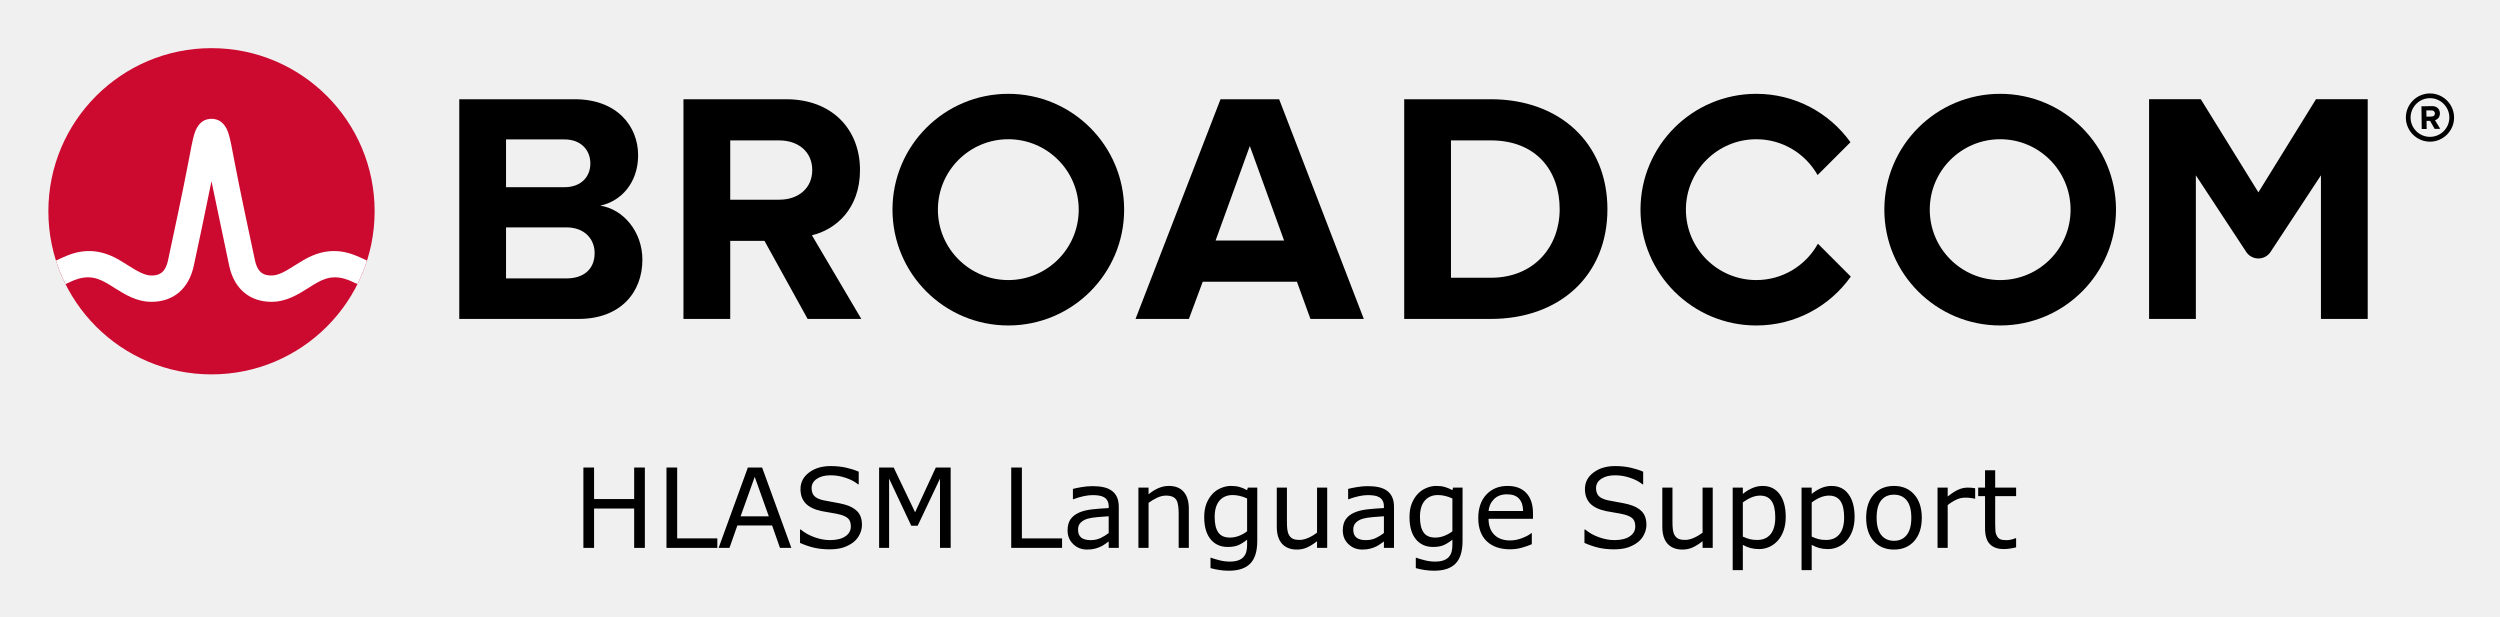
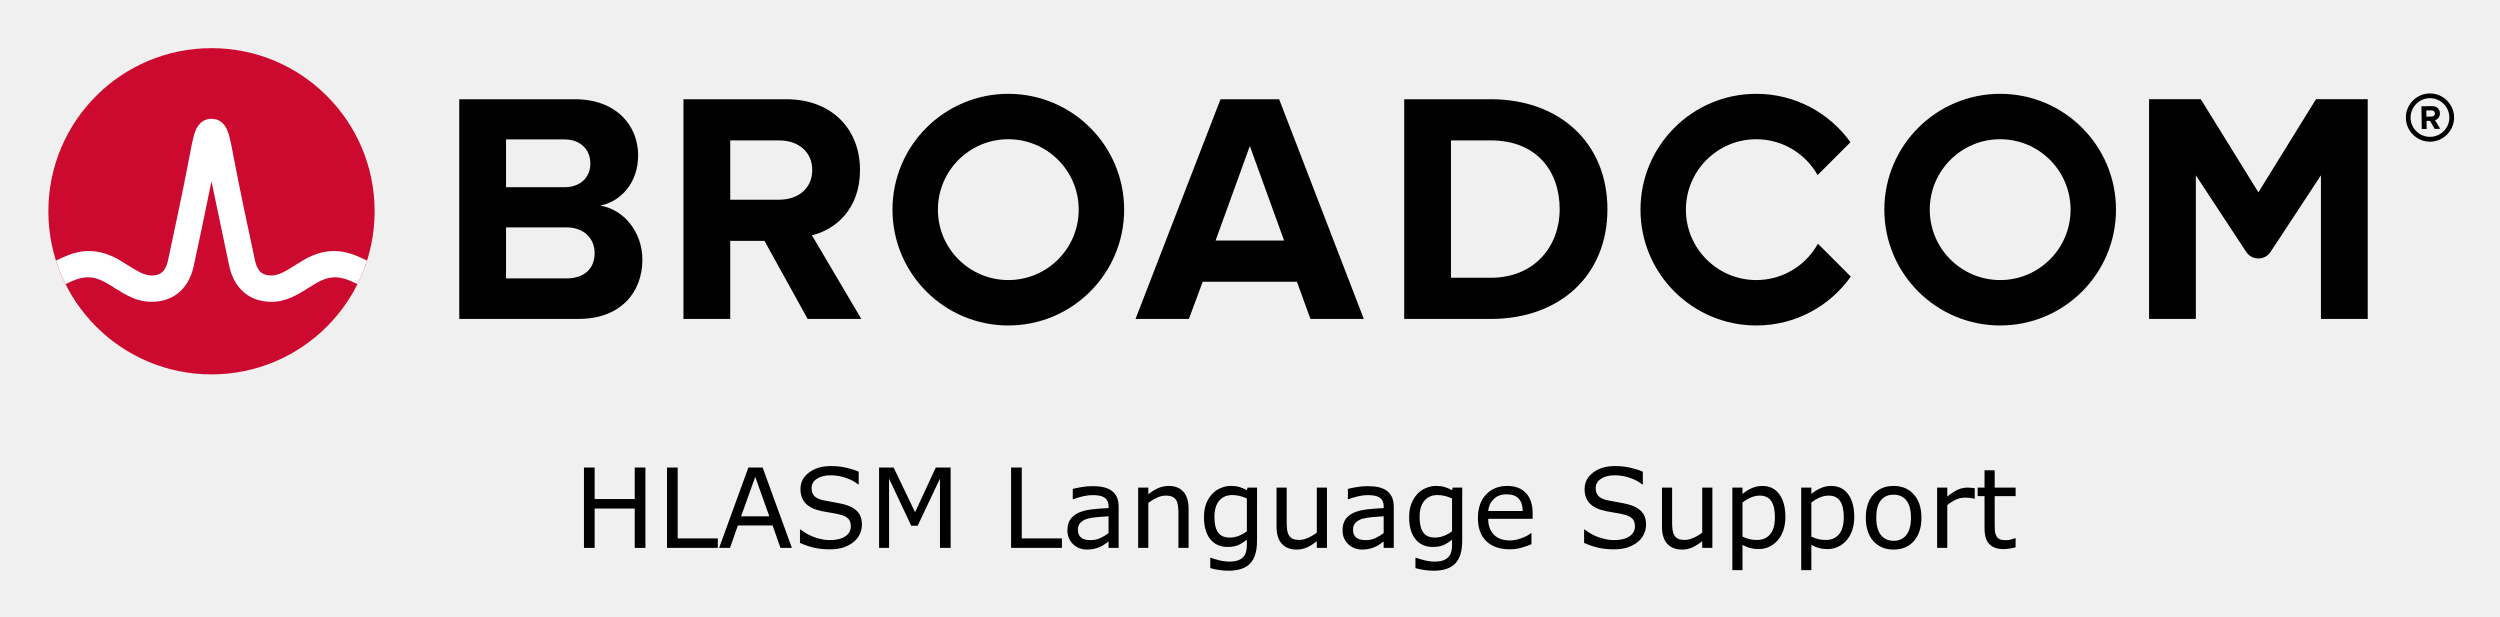
<svg xmlns="http://www.w3.org/2000/svg" xmlns:xlink="http://www.w3.org/1999/xlink" role="img" viewBox="-4.53 -4.53 248.82 61.32">
  <path d="M237.32 9.09c-1.06 0-1.93-.86-1.93-1.92s.87-1.93 1.93-1.93 1.93.87 1.93 1.93-.87 1.92-1.93 1.92m0-4.32c-1.32 0-2.4 1.08-2.4 2.4 0 1.32 1.08 2.4 2.4 2.4 1.32 0 2.4-1.08 2.4-2.4 0-1.32-1.08-2.4-2.4-2.4" />
  <path d="M237.48 7.07l-.51.01-.01-.62h.51c.19-.01.34.11.34.3.01.19-.14.31-.33.31m.83-.32c-.01-.42-.3-.72-.77-.72l-1.07.02.03 2.26h.49l-.01-.81h.35l.46.8.55-.01-.52-.86c.24-.06.49-.28.49-.68M51.834 23.18h-5.999V9.347h5.835c1.574 0 2.557 1.016 2.557 2.393 0 1.377-.983 2.36-2.557 2.36H45v4h6.834c1.836 0 2.819 1.18 2.819 2.556 0 1.574-1.049 2.525-2.819 2.525m3.376-7.245c2.066-.426 3.771-2.262 3.771-5.015 0-2.918-2.131-5.573-6.295-5.573h-11.506v21.865h11.867c4.163 0 6.359-2.623 6.359-5.901 0-2.754-1.868-5.015-4.196-5.376m17.823-.59H68v4.098h3.558l4.294 7.769h5.343l-4.917-8.327c2.361-.557 4.786-2.622 4.786-6.49m0 0c0-4.065-2.786-7.048-7.343-7.048h-10.228v21.865h4.655V9.445h4.885c1.869 0 3.278 1.114 3.278 2.95s-1.409 2.95-3.278 2.95m43.421 4.065l3.409-9.408 3.41 9.408zm.492-14.063l-8.458 21.865h5.31l1.377-3.704h9.376l1.344 3.704h5.311l-8.425-21.865zm26.904 17.767h-3.967v-13.67h3.967c4.491 0 6.851 2.983 6.851 6.852 0 3.704-2.524 6.818-6.851 6.818m0-17.767h-8.622v21.865h8.622c6.851 0 11.604-4.327 11.604-10.916s-4.753-10.949-11.604-10.949m82.127-.004l-5.734 9.27-5.734-9.27h-5.146v21.869h4.656v-14.293l5.012 7.622c.574.871 1.851.871 2.424 0l5.013-7.622v14.293h4.656V5.343z" />
  <path id="a" d="M95.825 23.344c-3.871 0-7.008-3.138-7.008-7.008 0-3.871 3.137-7.009 7.008-7.009 3.87 0 7.008 3.138 7.008 7.009 0 3.87-3.138 7.008-7.008 7.008m0-18.536c-6.367 0-11.528 5.161-11.528 11.528 0 6.366 5.161 11.527 11.528 11.527 6.366 0 11.528-5.161 11.528-11.527 0-6.367-5.162-11.528-11.528-11.528" />
  <path d="M176.404 19.727c-1.195 2.156-3.492 3.617-6.132 3.617-3.87 0-7.008-3.138-7.008-7.008 0-3.871 3.138-7.008 7.008-7.008 2.618 0 4.897 1.438 6.1 3.565l3.27-3.269c-2.092-2.915-5.508-4.816-9.37-4.816-6.367 0-11.527 5.161-11.527 11.528 0 6.366 5.16 11.528 11.527 11.528 3.883 0 7.316-1.922 9.404-4.865z" />
  <use transform="translate(98.718)" xlink:href="#a" />
  <ellipse cx="16.52" cy="16.497" fill="#cc092f" rx="16.236" ry="16.235" />
  <path fill="#fff" d="M30.825 20.883c-1.857-.74-3.557-.492-5.261.541 0 0-.621.379-.807.496-.794.498-1.543.97-2.263.97-.687 0-1.363-.184-1.649-1.513-.446-2.073-1.534-7.167-2.009-9.69-.279-1.483-.432-2.282-.591-2.825-.28-.954-.792-1.473-1.519-1.556 0 0-.114-.016-.207-.016-.092 0-.218.018-.218.018-.72.086-1.229.605-1.507 1.554-.159.543-.312 1.342-.591 2.825-.475 2.523-1.563 7.617-2.009 9.69-.286 1.329-.962 1.513-1.649 1.513-.72 0-1.469-.472-2.263-.97-.186-.117-.808-.496-.808-.496-1.703-1.033-3.404-1.281-5.26-.541-.401.16-.796.339-1.172.52.257.806.577 1.599.95 2.344.411-.202.842-.402 1.282-.532.634-.187 1.284-.197 1.914.014.612.205 1.157.568 1.7.909 1.023.643 2.182 1.372 3.657 1.372 2.186 0 3.72-1.305 4.21-3.581.38-1.764 1.222-5.702 1.763-8.418 0 0 1.386 6.654 1.765 8.418.49 2.276 2.025 3.581 4.211 3.581 1.475 0 2.634-.729 3.657-1.372.543-.341 1.088-.704 1.7-.909.629-.211 1.28-.201 1.914-.014.44.13.87.331 1.281.533.374-.745.693-1.539.95-2.345-.376-.181-.77-.36-1.171-.52" />
  <g text-anchor="middle">
-     <path d="M59.651 50h-1.063v-3.916h-3.991V50h-1.063v-7.998h1.063v3.137h3.991v-3.137h1.063z" />
-     <path d="M66.864 50h-5.06v-7.998H62.868v7.052h3.996z" />
-     <path d="M74.233 50h-1.133l-.784-2.229h-3.459L68.073 50h-1.08l2.911-7.998h1.418zm-2.245-3.142l-1.402-3.926-1.407 3.926z" />
-     <path d="M81.259 47.717q0 .467-.22.924-.215.457-.607.773-.43.344-1.004.537-.569.193-1.375.193-.865 0-1.558-.161-.688-.161-1.402-.478v-1.332h.075q.607.505 1.402.779.795.274 1.493.274.988 0 1.536-.371.553-.371.553-.988 0-.532-.263-.784-.258-.252-.79-.392-.403-.107-.875-.177-.467-.07-.994-.177-1.063-.226-1.579-.768-.51-.548-.51-1.423 0-1.004.849-1.644.849-.645 2.154-.645.843 0 1.547.161.704.161 1.246.397v1.257h-.075q-.457-.387-1.203-.639-.741-.258-1.52-.258-.854 0-1.375.354-.516.354-.516.913 0 .499.258.784.258.285.908.435.344.075.978.183.634.107 1.074.22.892.236 1.343.714.451.478.451 1.337z" />
-     <path d="M90.089 50h-1.063v-6.891l-2.224 4.689h-.634L83.96 43.109V50h-.994v-7.998h1.45l2.132 4.453 2.062-4.453h1.477z" />
-     <path d="M101.175 50h-5.06v-7.998h1.063v7.052h3.996z" />
-     <path d="M106.82 50h-1.004v-.639q-.134.091-.365.258-.226.161-.44.258-.252.124-.58.204-.328.086-.768.086-.811 0-1.375-.537-.564-.537-.564-1.37 0-.682.29-1.101.295-.424.838-.666.548-.242 1.316-.328.768-.086 1.649-.129v-.156q0-.344-.124-.569-.118-.226-.344-.354-.215-.124-.516-.167-.301-.043-.628-.043-.397 0-.886.107-.489.102-1.01.301h-.054V44.129q.295-.081.854-.177.559-.097 1.101-.097.634 0 1.101.107.473.102.816.354.338.247.516.639.177.392.177.972zm-1.004-1.477v-1.67q-.462.027-1.09.081-.623.054-.988.156-.435.124-.704.387-.269.258-.269.714 0 .516.312.779.312.258.951.258.532 0 .972-.204.44-.209.816-.5z" />
-     <path d="M113.791 50h-1.01v-3.416q0-.414-.048-.773-.048-.365-.177-.569-.134-.226-.387-.333-.252-.113-.655-.113-.414 0-.865.204t-.865.521V50h-1.01v-6h1.01v.666q.473-.392.978-.612.505-.22 1.037-.22.972 0 1.482.585.51.585.51 1.687z" />
-     <path d="M120.602 49.318q0 1.525-.693 2.24-.693.714-2.132.714-.478 0-.935-.07-.451-.064-.892-.188V50.983h.054q.247.097.784.236.537.145 1.074.145.516 0 .854-.124.338-.124.526-.344.188-.209.269-.505.081-.295.081-.661v-.548q-.457.365-.875.548-.414.177-1.058.177-1.074 0-1.708-.773-.628-.779-.628-2.191 0-.773.215-1.332.22-.564.596-.972.349-.381.849-.591.5-.215.994-.215.521 0 .87.107.354.102.747.317l.065-.258h.945zm-1.01-.967v-3.271q-.403-.183-.752-.258-.344-.081-.688-.081-.833 0-1.311.559-.478.559-.478 1.622 0 1.01.354 1.531.354.521 1.176.521.44 0 .881-.167.446-.172.816-.457z" />
-     <path d="M127.563 50h-1.01v-.666q-.51.403-.978.618-.467.215-1.031.215-.945 0-1.472-.575-.526-.58-.526-1.697V44.001h1.01v3.416q0 .457.043.784.043.322.183.553.145.236.376.344.231.107.671.107.392 0 .854-.204.467-.204.87-.521v-4.479h1.01z" />
-     <path d="M134.212 50h-1.004v-.639q-.134.091-.365.258-.226.161-.44.258-.252.124-.58.204-.328.086-.768.086-.811 0-1.375-.537-.564-.537-.564-1.37 0-.682.29-1.101.295-.424.838-.666.548-.242 1.316-.328.768-.086 1.649-.129v-.156q0-.344-.124-.569-.118-.226-.344-.354-.215-.124-.516-.167-.301-.043-.628-.043-.397 0-.886.107-.489.102-1.01.301h-.054V44.129q.295-.081.854-.177.559-.097 1.101-.097.634 0 1.101.107.473.102.816.354.338.247.516.639.177.392.177.972zm-1.004-1.477v-1.67q-.462.027-1.09.081-.623.054-.988.156-.435.124-.704.387-.269.258-.269.714 0 .516.312.779.312.258.951.258.532 0 .972-.204.44-.209.816-.5z" />
-     <path d="M141.034 49.318q0 1.525-.693 2.24-.693.714-2.132.714-.478 0-.935-.07-.451-.064-.892-.188V50.983h.054q.247.097.784.236.537.145 1.074.145.516 0 .854-.124.338-.124.526-.344.188-.209.269-.505.081-.295.081-.661v-.548q-.457.365-.875.548-.414.177-1.058.177-1.074 0-1.708-.773-.628-.779-.628-2.191 0-.773.215-1.332.22-.564.596-.972.349-.381.849-.591.5-.215.994-.215.521 0 .87.107.354.102.747.317l.065-.258h.945zm-1.01-.967v-3.271q-.403-.183-.752-.258-.344-.081-.688-.081-.833 0-1.311.559-.478.559-.478 1.622 0 1.01.354 1.531.354.521 1.176.521.44 0 .881-.167.446-.172.816-.457z" />
-     <path d="M148.043 47.105h-4.42q0 .553.167.967.167.408.457.671.279.258.661.387.387.129.849.129.612 0 1.23-.242.623-.247.886-.483h.054v1.101q-.51.215-1.042.36t-1.117.145q-1.493 0-2.331-.806-.838-.811-.838-2.299 0-1.472.8-2.336.806-.865 2.116-.865 1.214 0 1.869.709.661.709.661 2.014zm-.983-.773q-.005-.795-.403-1.23-.392-.435-1.198-.435-.811 0-1.294.478-.478.478-.542 1.187z" />
-     <path d="M159.333 47.717q0 .467-.22.924-.215.457-.607.773-.43.344-1.004.537-.569.193-1.375.193-.865 0-1.558-.161-.688-.161-1.402-.478v-1.332h.075q.607.505 1.402.779.795.274 1.493.274.988 0 1.536-.371.553-.371.553-.988 0-.532-.263-.784-.258-.252-.79-.392-.403-.107-.875-.177-.467-.07-.994-.177-1.063-.226-1.579-.768-.51-.548-.51-1.423 0-1.004.849-1.644.849-.645 2.154-.645.843 0 1.547.161.704.161 1.246.397v1.257h-.075q-.457-.387-1.203-.639-.741-.258-1.52-.258-.854 0-1.375.354-.516.354-.516.913 0 .499.258.784.258.285.908.435.344.075.978.183t1.074.22q.892.236 1.343.714.451.478.451 1.337z" />
-     <path d="M165.934 50h-1.01v-.666q-.51.403-.978.618-.467.215-1.031.215-.945 0-1.472-.575-.526-.58-.526-1.697V44.001h1.01v3.416q0 .457.043.784.043.322.183.553.145.236.376.344.231.107.671.107.392 0 .854-.204.467-.204.87-.521v-4.479h1.01z" />
-     <path d="M173.201 46.928q0 .73-.209 1.337-.209.602-.591 1.021-.354.397-.838.618-.478.215-1.015.215-.467 0-.849-.102-.376-.102-.768-.317v2.514h-1.01v-8.212h1.01v.628q.403-.338.902-.564.505-.231 1.074-.231 1.085 0 1.687.822.607.816.607 2.272zm-1.042.027q0-1.085-.371-1.622-.371-.537-1.139-.537-.435 0-.875.188-.44.188-.843.494v3.4q.43.193.736.263.312.07.704.07.843 0 1.316-.569.473-.569.473-1.687z" />
-     <path d="M180.055 46.928q0 .73-.209 1.337-.209.602-.591 1.021-.354.397-.838.618-.478.215-1.015.215-.467 0-.849-.102-.376-.102-.768-.317v2.514h-1.01v-8.212h1.01v.628q.403-.338.902-.564.505-.231 1.074-.231 1.085 0 1.687.822.607.816.607 2.272zm-1.042.027q0-1.085-.371-1.622-.371-.537-1.139-.537-.435 0-.875.188-.44.188-.843.494v3.4q.43.193.736.263.312.07.704.07.843 0 1.316-.569.473-.569.473-1.687z" />
-     <path d="M186.742 47.003q0 1.466-.752 2.315-.752.849-2.014.849-1.273 0-2.025-.849-.747-.849-.747-2.315 0-1.466.747-2.315.752-.854 2.025-.854 1.262 0 2.014.854.752.849.752 2.315zm-1.042 0q0-1.166-.457-1.73-.457-.569-1.268-.569-.822 0-1.278.569-.451.564-.451 1.729 0 1.128.457 1.713.457.58 1.273.58.806 0 1.262-.575.462-.58.462-1.719z" />
-     <path d="M192.054 45.102h-.054q-.226-.054-.44-.075-.209-.027-.5-.027-.467 0-.902.209-.435.204-.838.532V50h-1.01v-6h1.01v.886q.602-.483 1.058-.682.462-.204.94-.204.263 0 .381.016.118.011.354.048z" />
-     <path d="M196.13 49.946q-.285.075-.623.124-.333.048-.596.048-.918 0-1.396-.494-.478-.494-.478-1.584v-3.19h-.682v-.849h.682v-1.724h1.01v1.724h2.084v.849h-2.084v2.734q0 .473.021.741.021.263.15.494.118.215.322.317.209.097.634.097.247 0 .516-.07.269-.075.387-.124h.054z" />
+     <path d="M59.707 50h-1.063v-3.916h-3.991V50h-1.063v-7.998h1.063v3.137h3.991v-3.137h1.063z" />
+     <path d="M66.915 50h-5.06v-7.998h1.063v7.052h3.996z" />
+     <path d="M74.284 50h-1.133l-.784-2.229h-3.459L68.124 50h-1.08l2.911-7.998h1.418zm-2.245-3.142l-1.402-3.926-1.407 3.926z" />
+     <path d="M81.256 47.717q0 .467-.22.924-.215.457-.607.773-.43.344-1.004.537-.569.193-1.375.193-.865 0-1.558-.161-.688-.161-1.402-.478v-1.332h.075q.607.505 1.402.779.795.274 1.493.274.988 0 1.536-.371.553-.371.553-.988 0-.532-.263-.784-.258-.252-.79-.392-.403-.107-.875-.177-.467-.07-.994-.177-1.063-.226-1.579-.768-.51-.548-.51-1.423 0-1.004.849-1.644.849-.645 2.154-.645.843 0 1.547.161.704.161 1.246.397v1.257h-.075q-.457-.387-1.203-.639-.741-.258-1.52-.258-.854 0-1.375.354-.516.354-.516.913 0 .499.258.784.258.285.908.435.344.075.978.183.634.107 1.074.22.892.236 1.343.714.451.478.451 1.337z" />
+     <path d="M90.086 50h-1.063v-6.891l-2.224 4.689h-.634l-2.208-4.689V50h-.994v-7.998h1.45l2.132 4.453 2.062-4.453h1.477z" />
+     <path d="M101.161 50h-5.06v-7.998h1.063v7.052h3.996z" />
+     <path d="M106.806 50h-1.004v-.639q-.134.091-.365.258-.226.161-.44.258-.252.124-.58.204-.328.086-.768.086-.811 0-1.375-.537-.564-.537-.564-1.37 0-.682.29-1.101.295-.424.838-.666.548-.242 1.316-.328.768-.086 1.649-.129v-.156q0-.344-.124-.569-.118-.226-.344-.354-.215-.124-.516-.167-.301-.043-.628-.043-.397 0-.886.107-.489.102-1.01.301h-.054V44.129q.295-.081.854-.177.559-.097 1.101-.097.634 0 1.101.107.473.102.816.354.338.247.516.639.177.392.177.972zm-1.004-1.477v-1.67q-.462.027-1.09.081-.623.054-.988.156-.435.124-.704.387-.269.258-.269.714 0 .516.312.779.312.258.951.258.532 0 .972-.204.44-.209.816-.5z" />
+     <path d="M113.767 50h-1.01v-3.416q0-.414-.048-.773-.048-.365-.177-.569-.134-.226-.387-.333-.252-.113-.655-.113-.414 0-.865.204t-.865.521V50h-1.01v-6h1.01v.666q.473-.392.978-.612.505-.22 1.037-.22.972 0 1.482.585.51.585.51 1.687z" />
+     <path d="M120.578 49.318q0 1.525-.693 2.24-.693.714-2.132.714-.478 0-.935-.07-.451-.064-.892-.188V50.983h.054q.247.097.784.236.537.145 1.074.145.516 0 .854-.124.338-.124.526-.344.188-.209.269-.505.081-.295.081-.661v-.548q-.457.365-.875.548-.414.177-1.058.177-1.074 0-1.708-.773-.628-.779-.628-2.191 0-.773.215-1.332.22-.564.596-.972.349-.381.849-.591.5-.215.994-.215.521 0 .87.107.354.102.747.317l.065-.258h.945zm-1.01-.967v-3.271q-.403-.183-.752-.258-.344-.081-.688-.081-.833 0-1.311.559-.478.559-.478 1.622 0 1.01.354 1.531.354.521 1.176.521.44 0 .881-.167.446-.172.816-.457z" />
+     <path d="M127.539 50h-1.01v-.666q-.51.403-.978.618-.467.215-1.031.215-.945 0-1.472-.575-.526-.58-.526-1.697V44.001h1.01v3.416q0 .457.043.784.043.322.183.553.145.236.376.344.231.107.671.107.392 0 .854-.204.467-.204.87-.521v-4.479h1.01z" />
+     <path d="M134.188 50h-1.004v-.639q-.134.091-.365.258-.226.161-.44.258-.252.124-.58.204-.328.086-.768.086-.811 0-1.375-.537-.564-.537-.564-1.37 0-.682.29-1.101.295-.424.838-.666.548-.242 1.316-.328.768-.086 1.649-.129v-.156q0-.344-.124-.569-.118-.226-.344-.354-.215-.124-.516-.167-.301-.043-.628-.043-.397 0-.886.107-.489.102-1.01.301h-.054V44.129q.295-.081.854-.177.559-.097 1.101-.097.634 0 1.101.107.473.102.816.354.338.247.516.639.177.392.177.972zm-1.004-1.477v-1.67q-.462.027-1.09.081-.623.054-.988.156-.435.124-.704.387-.269.258-.269.714 0 .516.312.779.312.258.951.258.532 0 .972-.204.44-.209.816-.5z" />
+     <path d="M140.999 49.318q0 1.525-.693 2.24-.693.714-2.132.714-.478 0-.935-.07-.451-.064-.892-.188V50.983h.054q.247.097.784.236.537.145 1.074.145.516 0 .854-.124.338-.124.526-.344.188-.209.269-.505.081-.295.081-.661v-.548q-.457.365-.875.548-.414.177-1.058.177-1.074 0-1.708-.773-.628-.779-.628-2.191 0-.773.215-1.332.22-.564.596-.972.349-.381.849-.591.5-.215.994-.215.521 0 .87.107.354.102.747.317l.065-.258h.945zm-1.01-.967v-3.271q-.403-.183-.752-.258-.344-.081-.688-.081-.833 0-1.311.559-.478.559-.478 1.622 0 1.01.354 1.531.354.521 1.176.521.44 0 .881-.167.446-.172.816-.457z" />
+     <path d="M148.008 47.105h-4.42q0 .553.167.967.167.408.457.671.279.258.661.387.387.129.849.129.612 0 1.23-.242.623-.247.886-.483h.054v1.101q-.51.215-1.042.36t-1.117.145q-1.493 0-2.331-.806-.838-.811-.838-2.299 0-1.472.8-2.336.806-.865 2.116-.865 1.214 0 1.869.709.661.709.661 2.014zm-.983-.773q-.005-.795-.403-1.23-.392-.435-1.198-.435-.811 0-1.294.478-.478.478-.542 1.187z" />
+     <path d="M159.298 47.717q0 .467-.22.924-.215.457-.607.773-.43.344-1.004.537-.569.193-1.375.193-.865 0-1.558-.161-.688-.161-1.402-.478v-1.332h.075q.607.505 1.402.779.795.274 1.493.274.988 0 1.536-.371.553-.371.553-.988 0-.532-.263-.784-.258-.252-.79-.392-.403-.107-.875-.177-.467-.07-.994-.177-1.063-.226-1.579-.768-.51-.548-.51-1.423 0-1.004.849-1.644.849-.645 2.154-.645.843 0 1.547.161.704.161 1.246.397v1.257h-.075q-.457-.387-1.203-.639-.741-.258-1.52-.258-.854 0-1.375.354-.516.354-.516.913 0 .499.258.784.258.285.908.435.344.075.978.183t1.074.22q.892.236 1.343.714.451.478.451 1.337z" />
+     <path d="M165.899 50h-1.01v-.666q-.51.403-.978.618-.467.215-1.031.215-.945 0-1.472-.575-.526-.58-.526-1.697V44.001h1.01v3.416q0 .457.043.784.043.322.183.553.145.236.376.344.231.107.671.107.392 0 .854-.204.467-.204.87-.521v-4.479h1.01z" />
+     <path d="M173.166 46.928q0 .73-.209 1.337-.209.602-.591 1.021-.354.397-.838.618-.478.215-1.015.215-.467 0-.849-.102-.376-.102-.768-.317v2.514h-1.01v-8.212h1.01v.628q.403-.338.902-.564.505-.231 1.074-.231 1.085 0 1.687.822.607.816.607 2.272zm-1.042.027q0-1.085-.371-1.622-.371-.537-1.139-.537-.435 0-.875.188-.44.188-.843.494v3.4q.43.193.736.263.312.07.704.07.843 0 1.316-.569.473-.569.473-1.687z" />
+     <path d="M180.02 46.928q0 .73-.209 1.337-.209.602-.591 1.021-.354.397-.838.618-.478.215-1.015.215-.467 0-.849-.102-.376-.102-.768-.317v2.514h-1.01v-8.212h1.01v.628q.403-.338.902-.564.505-.231 1.074-.231 1.085 0 1.687.822.607.816.607 2.272zm-1.042.027q0-1.085-.371-1.622-.371-.537-1.139-.537-.435 0-.875.188-.44.188-.843.494v3.4q.43.193.736.263.312.07.704.07.843 0 1.316-.569.473-.569.473-1.687z" />
+     <path d="M186.707 47.003q0 1.466-.752 2.315-.752.849-2.014.849-1.273 0-2.025-.849-.747-.849-.747-2.315 0-1.466.747-2.315.752-.854 2.025-.854 1.262 0 2.014.854.752.849.752 2.315zm-1.042 0q0-1.166-.457-1.73-.457-.569-1.268-.569-.822 0-1.278.569-.451.564-.451 1.729 0 1.128.457 1.713.457.58 1.273.58.806 0 1.262-.575.462-.58.462-1.719z" />
+     <path d="M192.013 45.102h-.054q-.226-.054-.44-.075-.209-.027-.5-.027-.467 0-.902.209-.435.204-.838.532V50h-1.01v-6h1.01v.886q.602-.483 1.058-.682.462-.204.94-.204.263 0 .381.016.118.011.354.048z" />
+     <path d="M196.079 49.946q-.285.075-.623.124-.333.048-.596.048-.918 0-1.396-.494-.478-.494-.478-1.584v-3.19h-.682v-.849h.682v-1.724h1.01v1.724h2.084v.849h-2.084v2.734q0 .473.021.741.021.263.15.494.118.215.322.317.209.097.634.097.247 0 .516-.07.269-.075.387-.124h.054z" />
  </g>
</svg>
